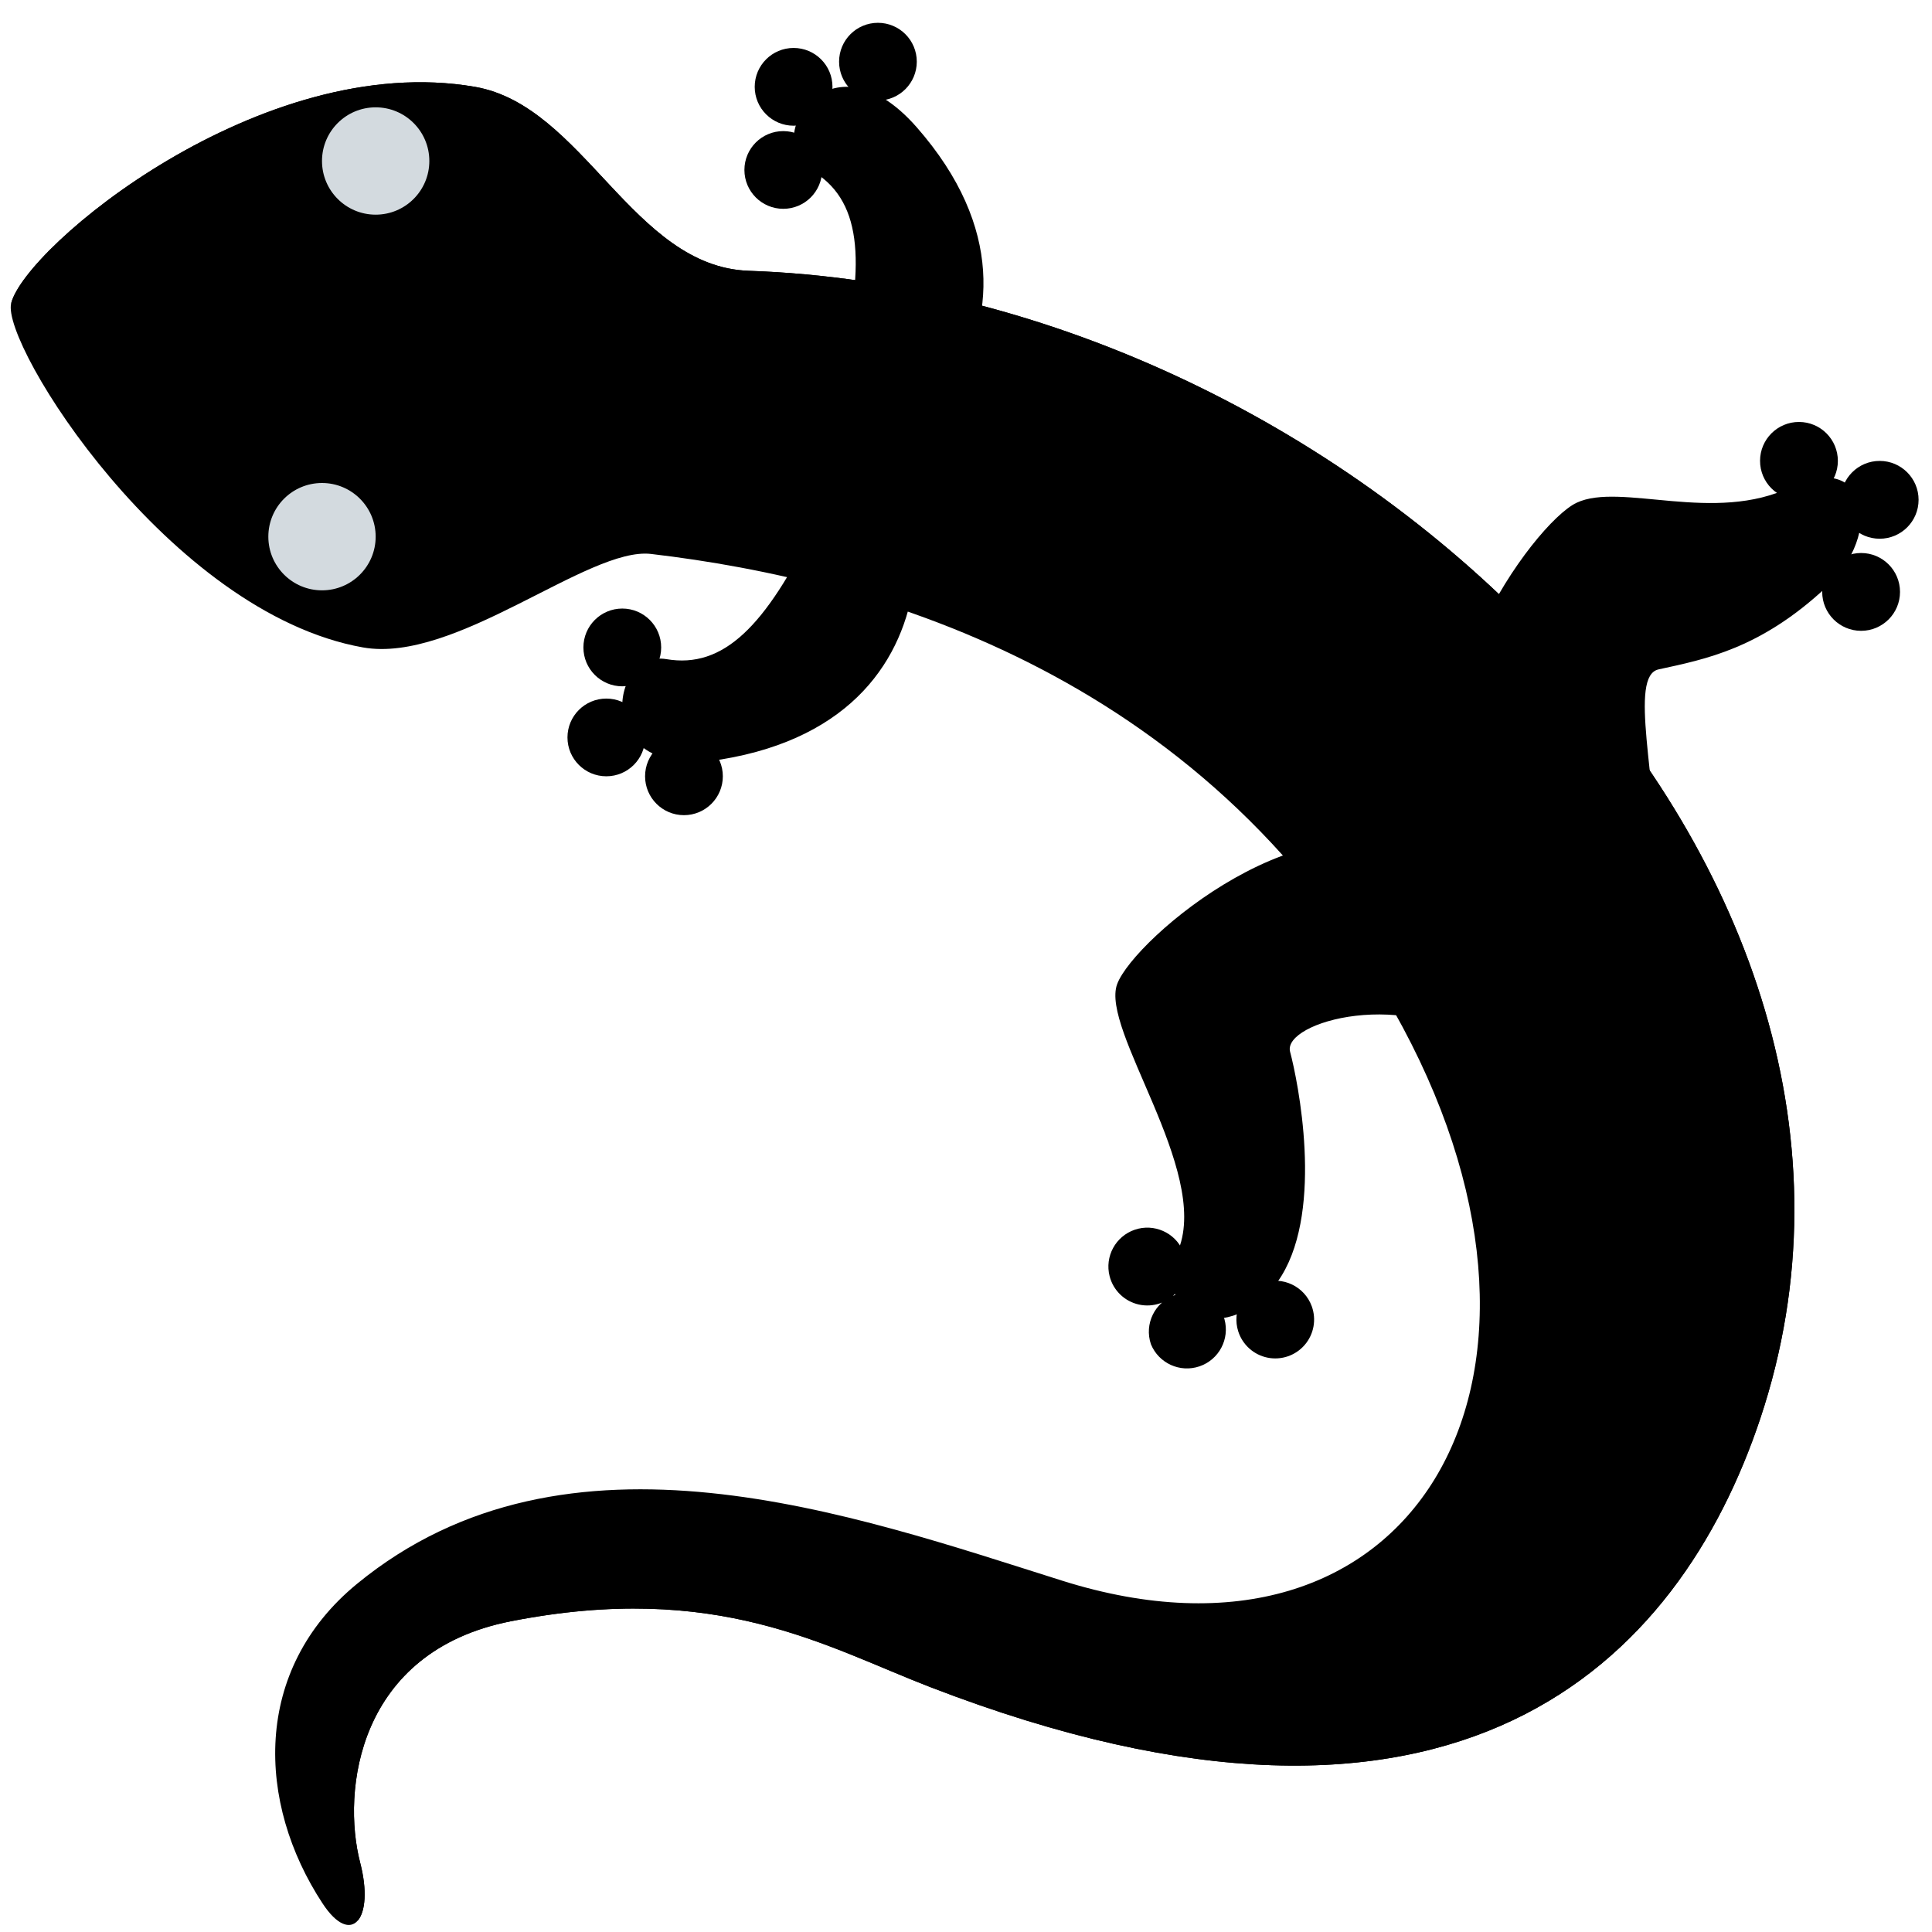
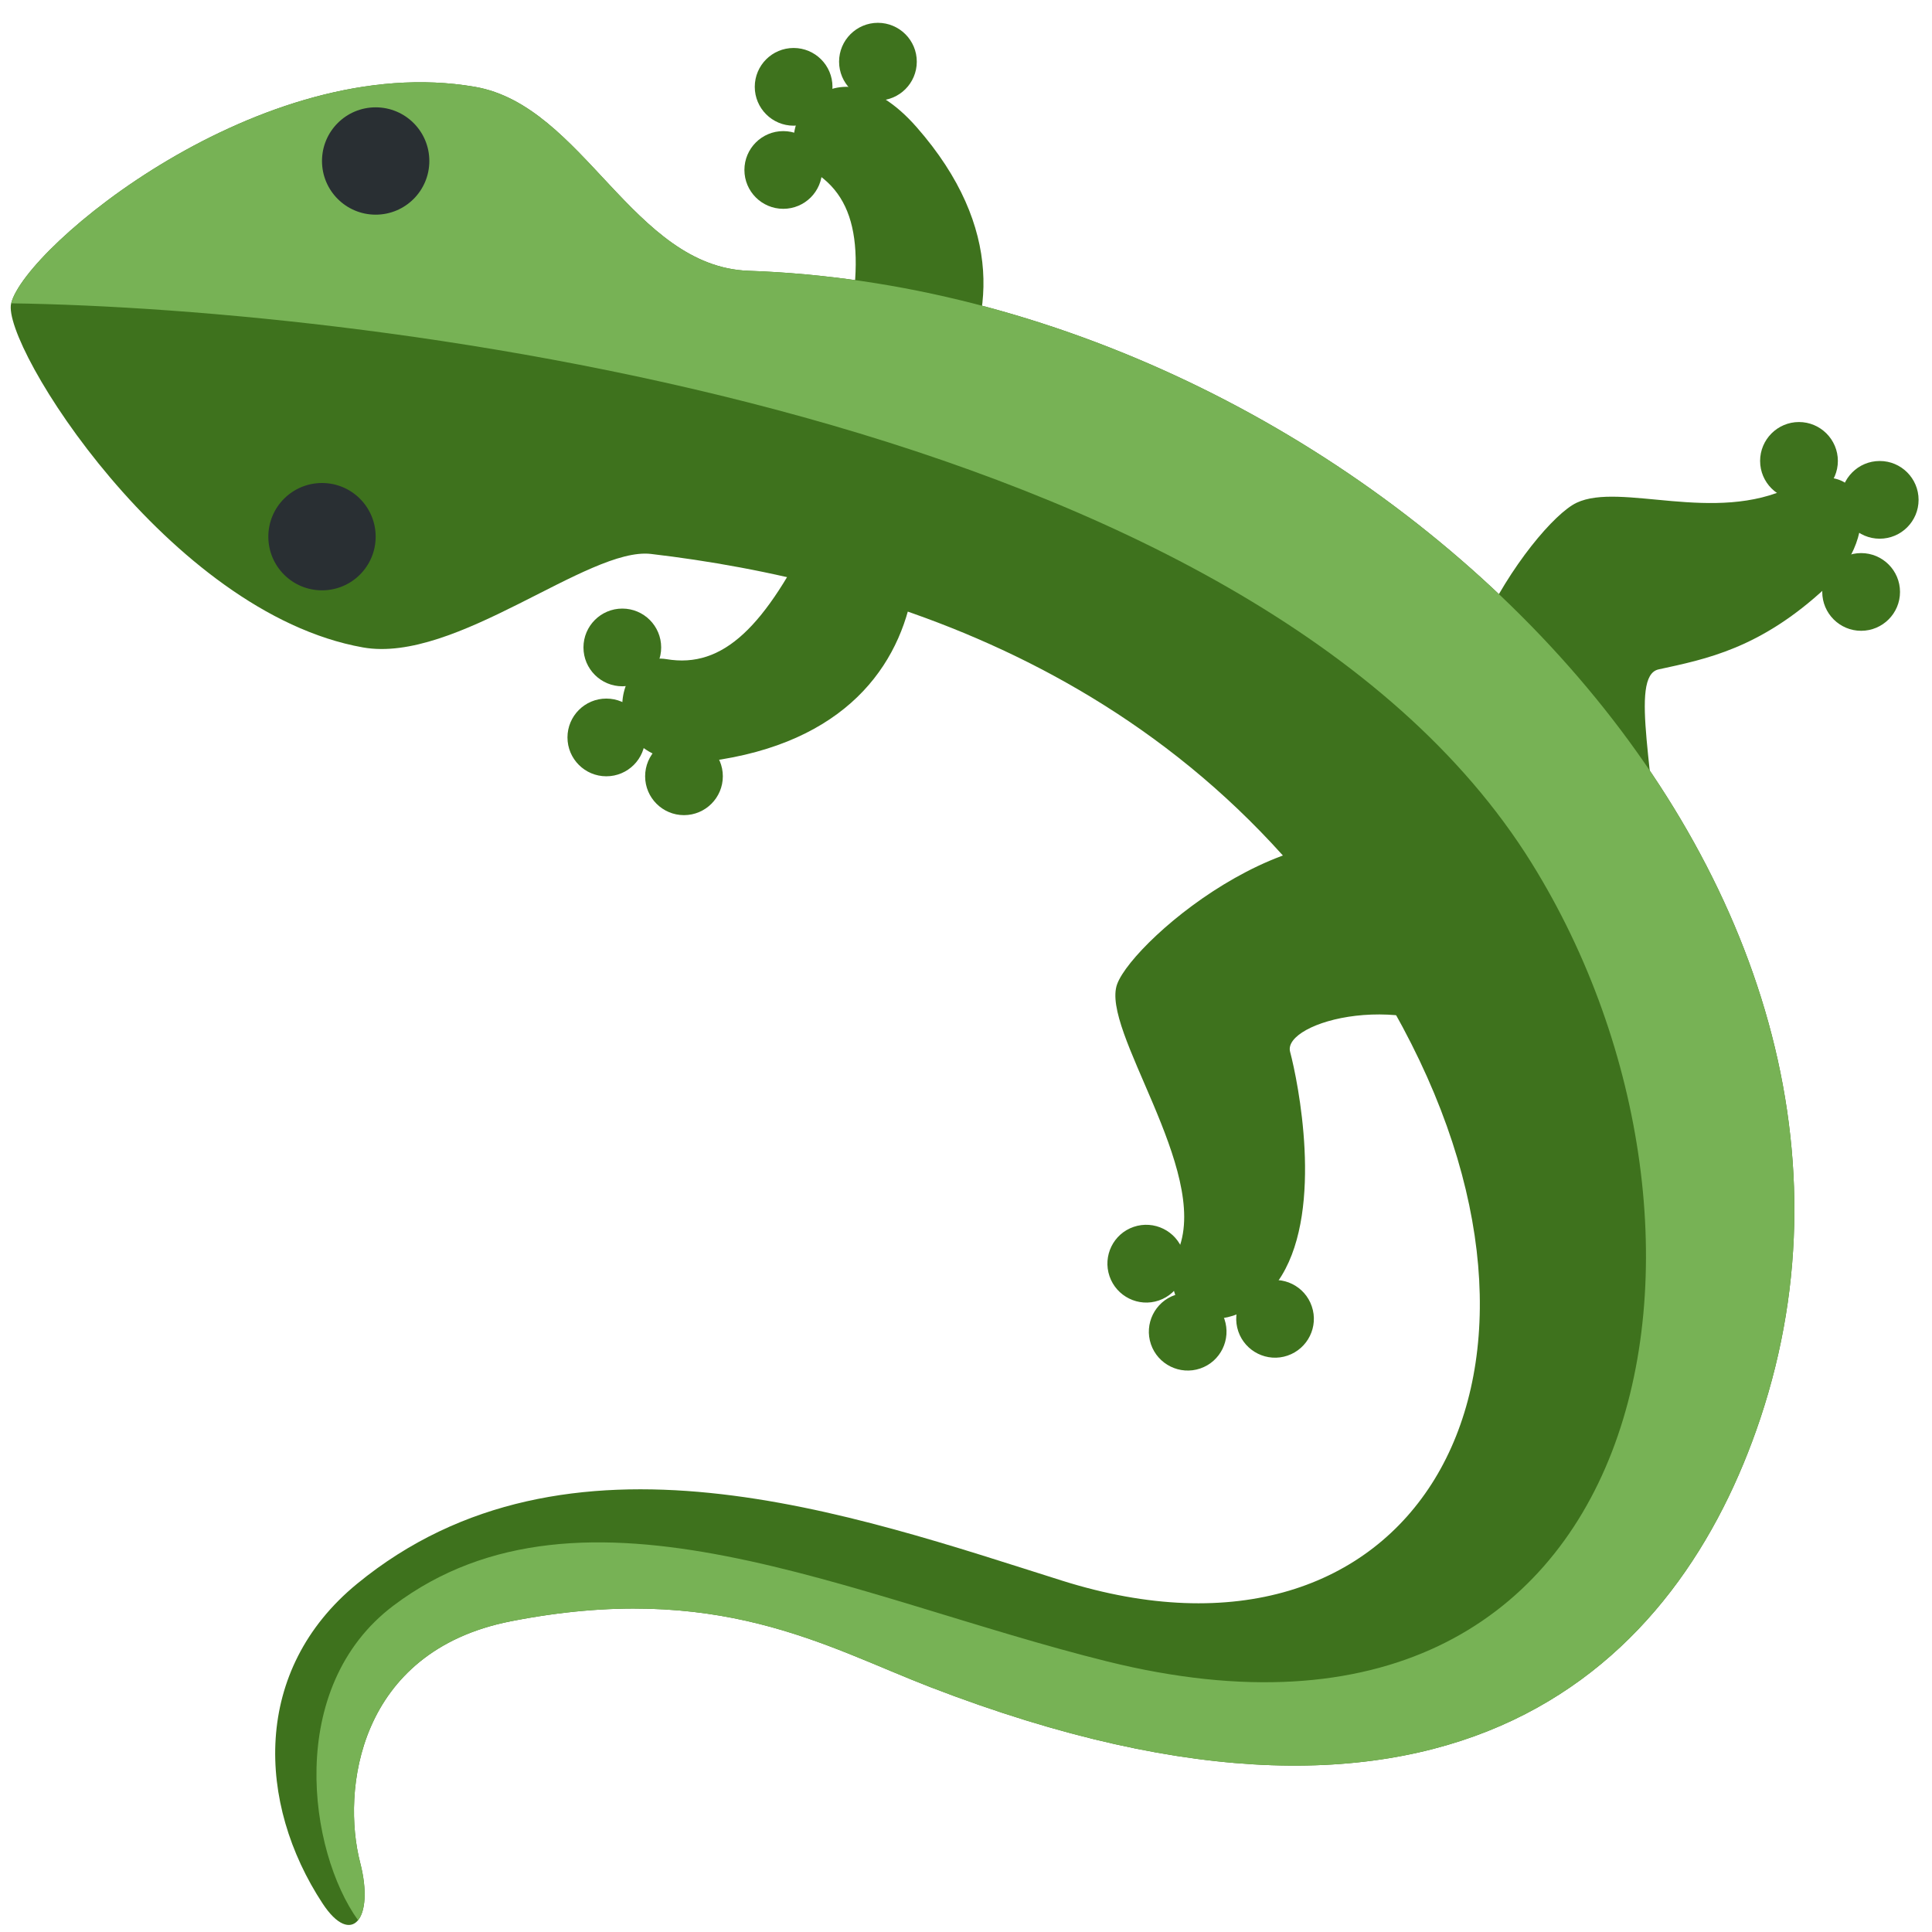
- <svg xmlns="http://www.w3.org/2000/svg" viewBox="0 0 36 36" aria-hidden="true" role="img" class="iconify iconify--twemoji" preserveAspectRatio="xMidYMid meet" fill="#000000">
-   <g id="SVGRepo_bgCarrier" stroke-width="0" />
-   <g id="SVGRepo_tracerCarrier" stroke-linecap="round" stroke-linejoin="round" />
-   <g id="SVGRepo_iconCarrier">
-     <path fill="#000000" d="M15.66 6.844c.485-2.03.384-3.139-.553-3.677c-.936-.537.337-2.666 1.977-.793c1.641 1.873 1.428 3.618.662 4.853c-.767 1.234-2.336.66-2.086-.383zm-.48 2.951c-.916 1.877-1.699 2.668-2.764 2.487c-1.064-.18-1.435 2.272 1.023 1.869c2.457-.403 3.401-1.886 3.595-3.326c.193-1.44-1.383-1.994-1.854-1.03zm11.336 6.261c-2.072-1.377-5.382 1.43-5.699 2.28c-.317.85 1.721 3.461 1.146 4.94c-.577 1.477 1.142 1.768 1.92.491c.778-1.278.304-3.612.156-4.169c-.148-.557 2.189-1.219 3.671-.037c1.481 1.18-.323-2.925-1.194-3.505zm1.068-.818c-1.546-1.949.975-5.482 1.794-5.87c.821-.387 2.572.402 3.997-.295c1.424-.697 1.745.854.65 1.874c-1.227 1.142-2.241 1.335-3.119 1.526c-.563.122-.032 2.033-.009 3.97c.023 1.799-2.663-.385-3.313-1.205z" />
-     <path fill="#000000" d="M15.319 3.167a.724.724 0 1 1-1.448 0a.724.724 0 0 1 1.448 0zm-2.999 8.897a.724.724 0 1 1-1.449 0a.724.724 0 0 1 1.449 0zm-.298 1.677a.724.724 0 1 1-1.448 0a.724.724 0 0 1 1.448 0zm1.447.724a.724.724 0 1 1-1.449 0a.724.724 0 0 1 1.449 0zm8.575 8.848a.725.725 0 1 1-1.368.467a.725.725 0 0 1 1.368-.467zm.772 1.268a.725.725 0 0 1-1.37.467a.723.723 0 1 1 1.37-.467zm1.627-.24a.724.724 0 1 1-1.37.468a.724.724 0 0 1 1.37-.468zm9.803-15.752a.725.725 0 1 1-1.45-.003a.725.725 0 0 1 1.45.003zm1.504.725a.725.725 0 1 1-1.45-.001a.725.725 0 0 1 1.45.001zm-.346 1.716a.725.725 0 1 1-1.45-.001a.725.725 0 0 1 1.45.001zM15.512 1.618a.724.724 0 1 1-1.449 0a.724.724 0 0 1 1.449 0zm1.571-.469a.724.724 0 1 1-1.448 0a.724.724 0 0 1 1.448 0z" />
-     <path fill="#000000" d="M.208 5.652C.472 4.599 4.865.929 8.85 1.618c2.024.351 2.942 3.354 5.102 3.428c11.289.389 22.272 11.138 18.847 21.391c-1.506 4.507-5.618 8.798-15.461 5.001c-1.956-.754-3.97-1.985-7.824-1.227c-2.852.563-3.149 3.159-2.803 4.497c.272 1.048-.161 1.582-.701.759c-1.226-1.867-1.317-4.347.643-5.955c3.912-3.211 9.248-1.284 13.137-.059c6.481 2.044 9.917-3.651 6.346-10.315c-3.503-6.54-9.812-8.324-14.005-8.816c-1.168-.137-3.639 2.048-5.367 1.742C3.143 11.421.018 6.416.208 5.652z" />
-     <path fill="#000000" d="M.208 5.652C.472 4.599 4.865.929 8.85 1.618c2.024.351 2.942 3.354 5.102 3.428c11.289.389 22.272 11.138 18.847 21.391c-1.506 4.507-5.618 8.798-15.461 5.001c-1.956-.754-3.97-1.985-7.824-1.227c-2.852.563-3.149 3.159-2.803 4.497c.134.516.097.906-.039 1.073c-.922-1.281-1.362-4.339.661-5.864c3.539-2.667 8.568-.131 13.301 1.042c10.251 2.541 12.183-7.995 7.907-14.875C23.355 7.736 7 5.75.208 5.652z" />
-     <circle fill="#d3dadf" cx="7" cy="3" r="1" />
-     <circle fill="#d3dadf" cx="6" cy="10" r="1" />
-   </g>
+ <svg xmlns="http://www.w3.org/2000/svg" viewBox="0 0 36 36">
+   <path fill="#3E721D" d="M15.66 6.844c.485-2.03.384-3.139-.553-3.677-.936-.537.337-2.666 1.977-.793 1.641 1.873 1.428 3.618.662 4.853-.767 1.234-2.336.66-2.086-.383zm-.48 2.951c-.916 1.877-1.699 2.668-2.764 2.487-1.064-.18-1.435 2.272 1.023 1.869 2.457-.403 3.401-1.886 3.595-3.326.193-1.44-1.383-1.994-1.854-1.03zm11.336 6.261c-2.072-1.377-5.382 1.43-5.699 2.28-.317.85 1.721 3.461 1.146 4.94-.577 1.477 1.142 1.768 1.92.491.778-1.278.304-3.612.156-4.169-.148-.557 2.189-1.219 3.671-.037 1.481 1.18-.323-2.925-1.194-3.505zm1.068-.818c-1.546-1.949.975-5.482 1.794-5.87.821-.387 2.572.402 3.997-.295 1.424-.697 1.745.854.65 1.874-1.227 1.142-2.241 1.335-3.119 1.526-.563.122-.032 2.033-.009 3.97.023 1.799-2.663-.385-3.313-1.205z" />
+   <path fill="#3E721D" d="M15.319 3.167c0 .4-.324.724-.724.724-.399 0-.724-.324-.724-.724 0-.399.324-.724.724-.724.4 0 .724.325.724.724zm-2.999 8.897c0 .399-.324.724-.724.724-.399 0-.724-.324-.724-.724 0-.399.324-.724.724-.724.4 0 .724.324.724.724zm-.298 1.677c0 .4-.324.724-.724.724-.399 0-.724-.324-.724-.724 0-.399.324-.724.724-.724.4 0 .724.324.724.724zm1.447.724c0 .399-.324.724-.724.724-.399 0-.724-.324-.724-.724 0-.4.324-.724.724-.724.4 0 .724.324.724.724zm8.575 8.848c.128.378-.073.791-.452.92-.377.129-.789-.075-.918-.453s.072-.79.45-.919c.379-.129.791.074.92.452zm.772 1.268c.128.378-.073.79-.452.919-.377.128-.789-.074-.918-.452-.129-.377.073-.79.451-.918.379-.13.791.073.919.451zm1.627-.24c.13.377-.073.79-.452.919-.376.129-.788-.074-.917-.451-.129-.378.073-.791.45-.919.379-.13.791.073.919.451zm9.803-15.752c0 .399-.325.724-.725.724s-.724-.325-.724-.724c0-.399.324-.725.724-.725s.725.326.725.725zm1.504.725c0 .399-.324.724-.725.724-.398 0-.723-.325-.723-.724s.324-.724.723-.724c.401-.001.725.325.725.724zm-.346 1.716c0 .399-.324.724-.725.724-.399 0-.724-.325-.724-.724 0-.399.324-.724.724-.724.401 0 .725.325.725.724zM15.512 1.618c0 .399-.324.724-.724.724-.399 0-.724-.324-.724-.724 0-.4.324-.724.724-.724.4 0 .724.324.724.724zm1.571-.469c0 .4-.324.724-.724.724-.399 0-.724-.324-.724-.724 0-.399.324-.724.724-.724.4.001.724.325.724.724z" />
+   <path fill="#3E721D" d="M.208 5.652C.472 4.599 4.865.929 8.85 1.618c2.024.351 2.942 3.354 5.102 3.428 11.289.389 22.272 11.138 18.847 21.391-1.506 4.507-5.618 8.798-15.461 5.001-1.956-.754-3.97-1.985-7.824-1.227-2.852.563-3.149 3.159-2.803 4.497.272 1.048-.161 1.582-.701.759-1.226-1.867-1.317-4.347.643-5.955 3.912-3.211 9.248-1.284 13.137-.059 6.481 2.044 9.917-3.651 6.346-10.315-3.503-6.54-9.812-8.324-14.005-8.816-1.168-.137-3.639 2.048-5.367 1.742C3.143 11.421.018 6.416.208 5.652z" />
+   <path fill="#77B255" d="M.208 5.652C.472 4.599 4.865.929 8.85 1.618c2.024.351 2.942 3.354 5.102 3.428 11.289.389 22.272 11.138 18.847 21.391-1.506 4.507-5.618 8.798-15.461 5.001-1.956-.754-3.97-1.985-7.824-1.227-2.852.563-3.149 3.159-2.803 4.497.134.516.097.906-.039 1.073-.922-1.281-1.362-4.339.661-5.864 3.539-2.667 8.568-.131 13.301 1.042 10.251 2.541 12.183-7.995 7.907-14.875C23.355 7.736 7 5.75.208 5.652z" />
+   <circle fill="#292F33" cx="7" cy="3" r="1" />
+   <circle fill="#292F33" cx="6" cy="10" r="1" />
</svg>
